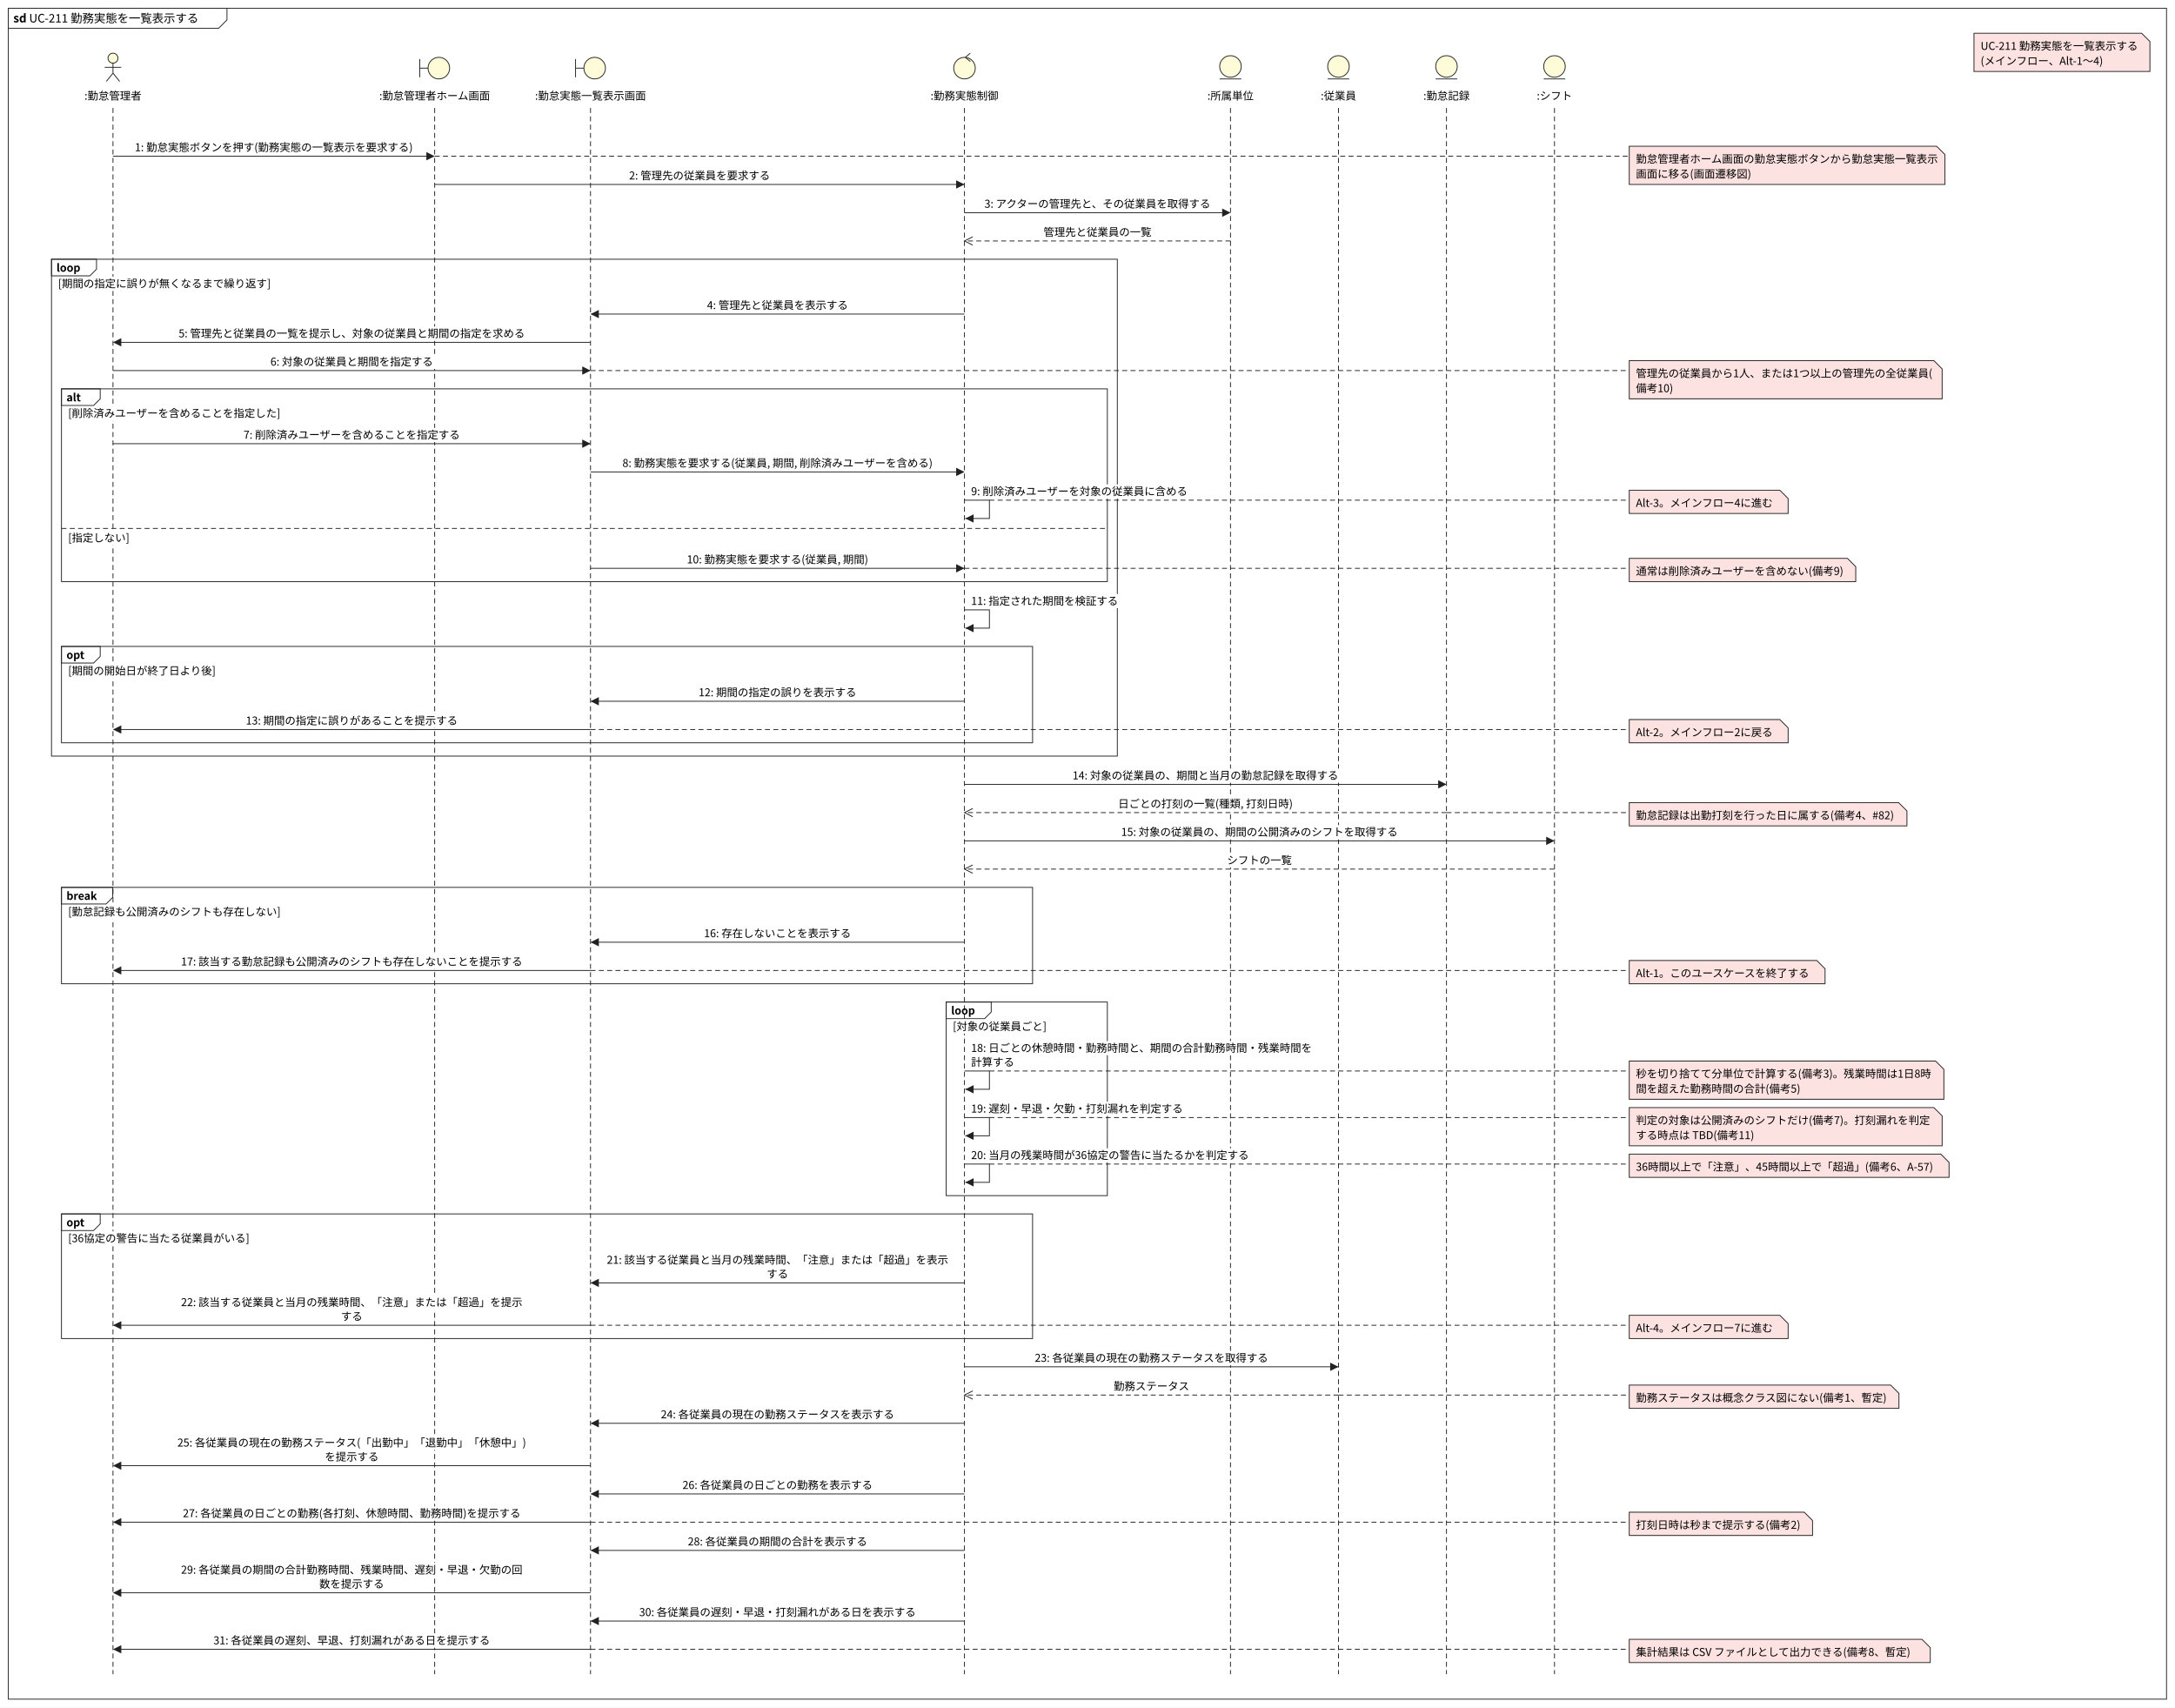
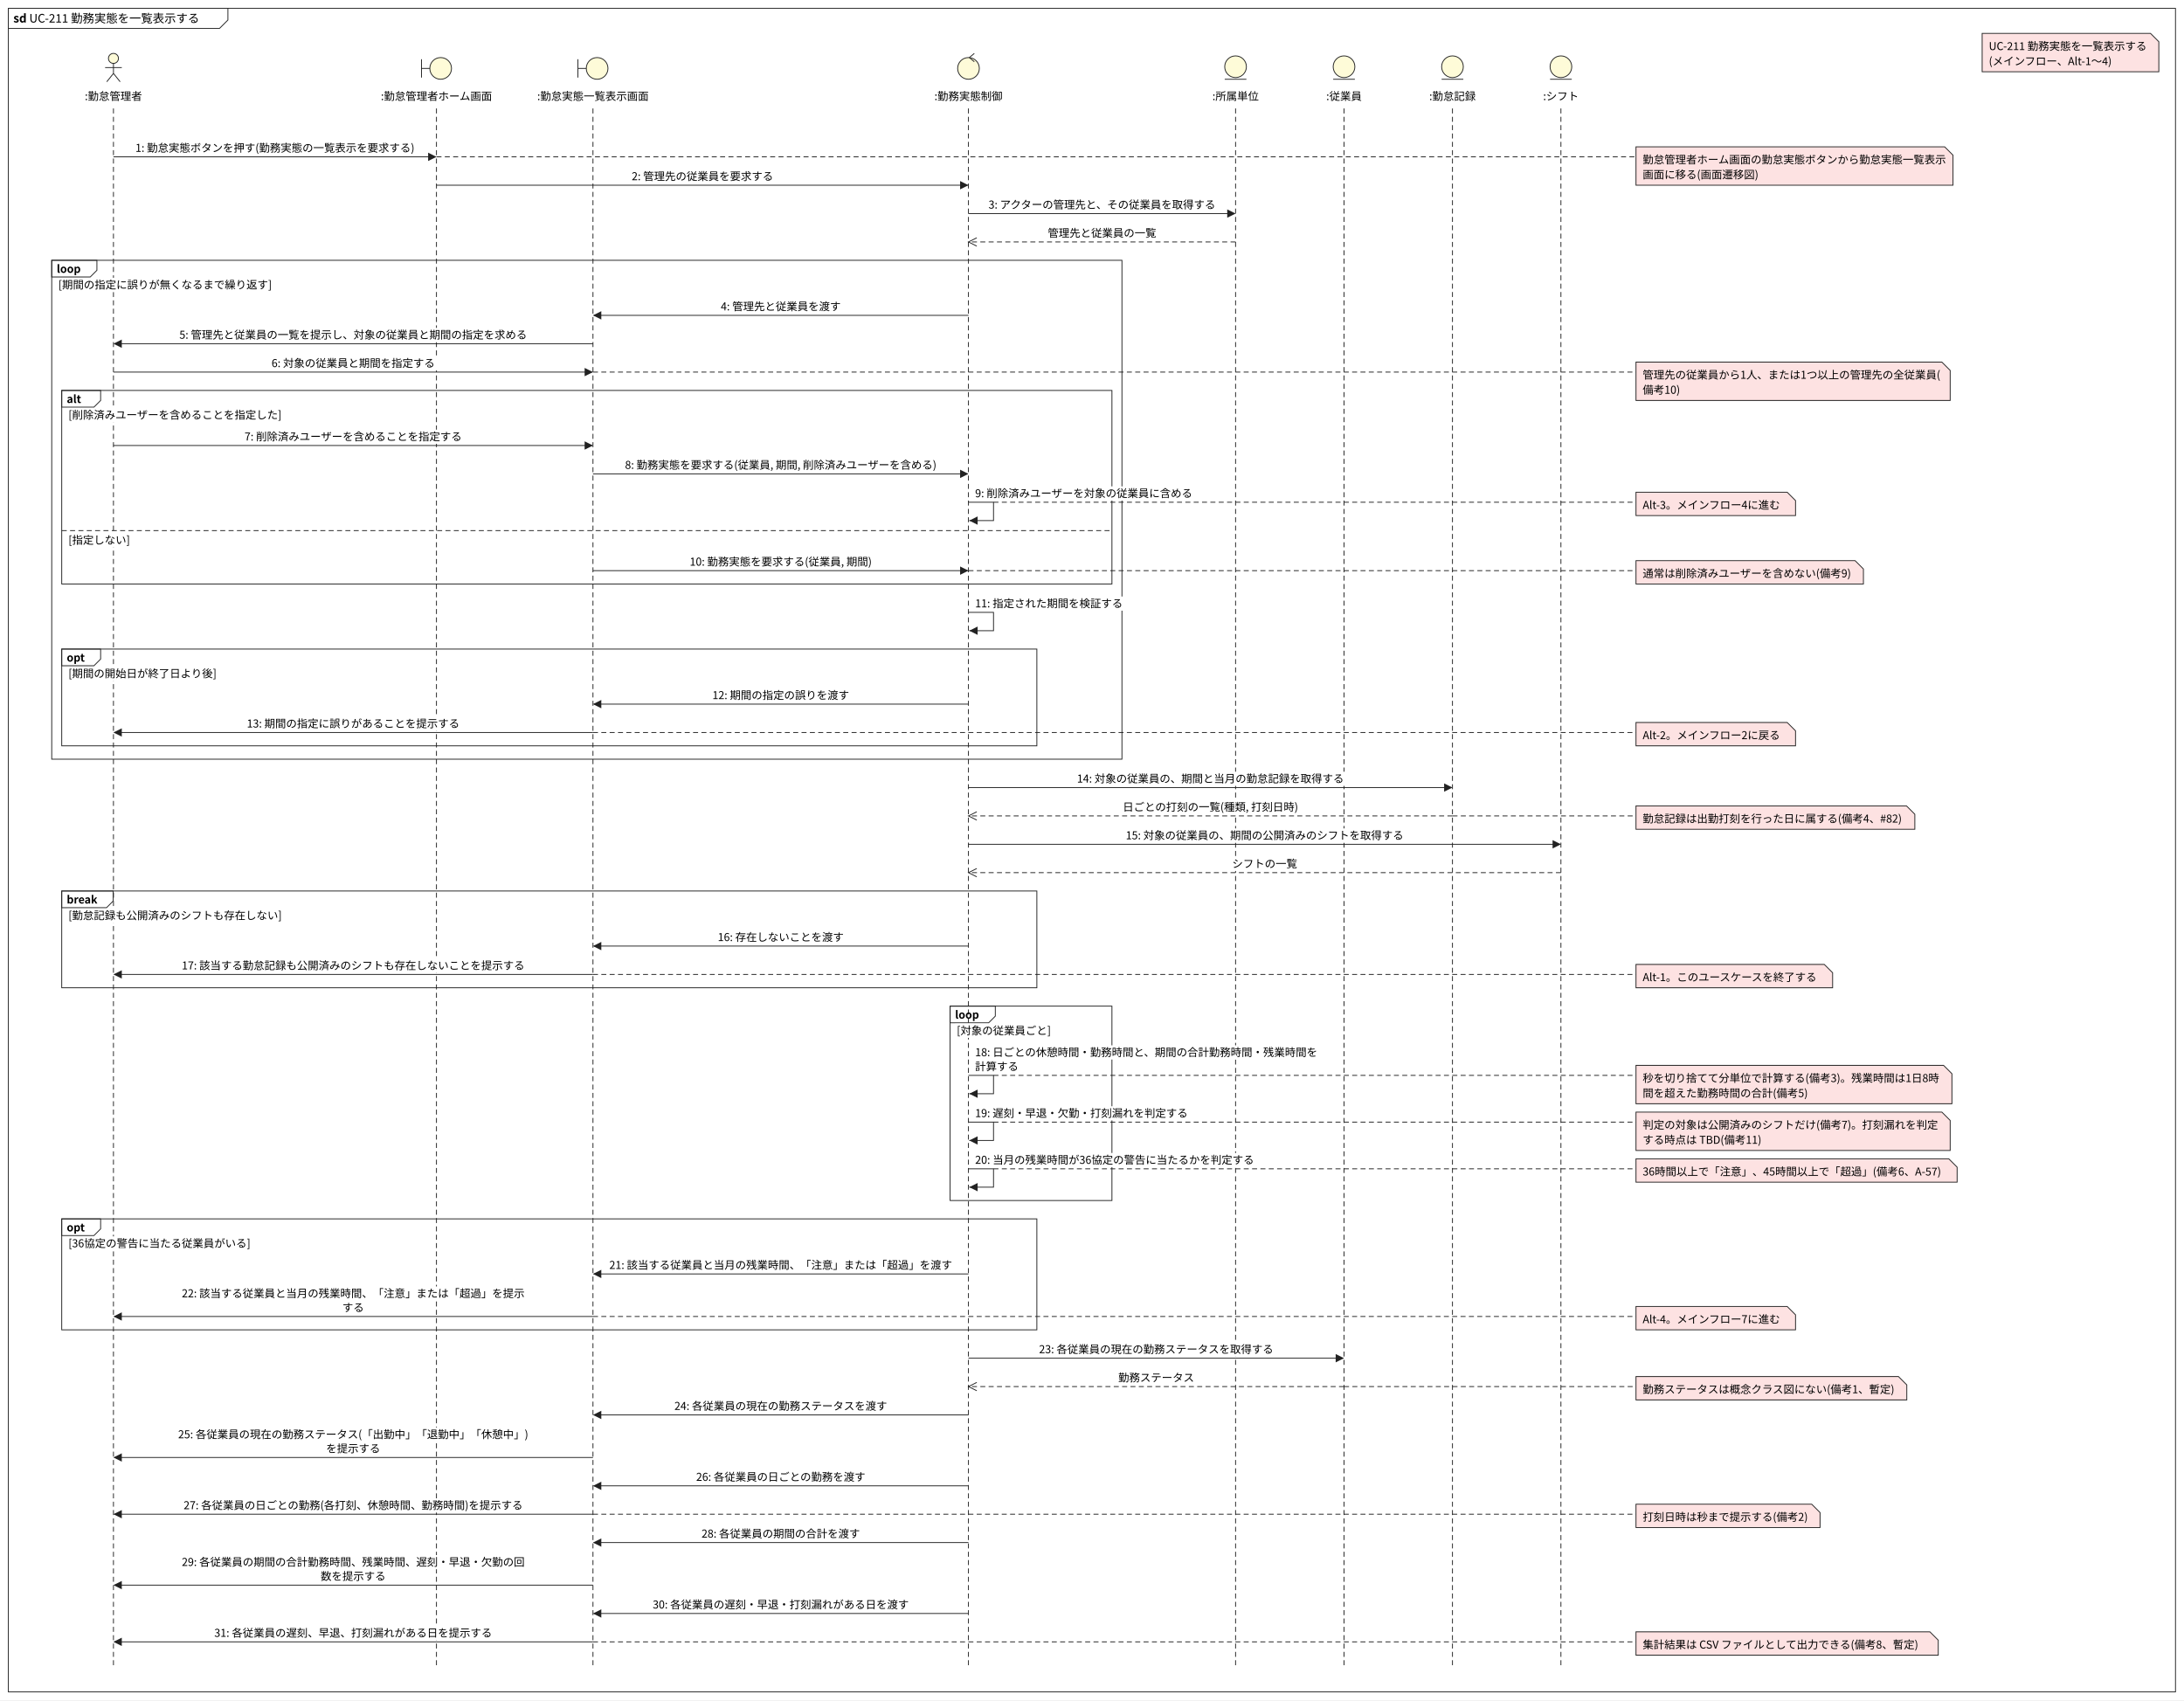
- <svg xmlns="http://www.w3.org/2000/svg" width="2618" height="2055" viewBox="0 0 2618 2055" font-family="'Noto Sans CJK JP','Noto Sans JP','Hiragino Sans','Yu Gothic','Meiryo','IPAGothic',sans-serif">
+ <svg xmlns="http://www.w3.org/2000/svg" width="2618" height="2038" viewBox="0 0 2618 2038" font-family="'Noto Sans CJK JP','Noto Sans JP','Hiragino Sans','Yu Gothic','Meiryo','IPAGothic',sans-serif">
  <rect width="100%" height="100%" fill="#fff" />
-   <rect x="10" y="10" width="2597.8" height="2035.0" fill="none" stroke="#222" />
+   <rect x="10" y="10" width="2597.8" height="2018.0" fill="none" stroke="#222" />
  <path d="M10 10 H273.2 V24 L263.2 34 H10 Z" fill="#fff" stroke="#222" />
  <line x1="136.0" y1="188.0" x2="522.2" y2="188.0" stroke="#222" stroke-width="1" />
  <polygon points="523.2,188.0 513.2,183.0 513.2,193.0" fill="#222" />
  <line x1="523.2" y1="188.0" x2="1961.1" y2="188.0" stroke="#222" stroke-width="1" stroke-dasharray="6 4" />
  <line x1="523.2" y1="222.0" x2="1159.9" y2="222.0" stroke="#222" stroke-width="1" />
  <polygon points="1160.9,222.0 1150.9,217.0 1150.9,227.0" fill="#222" />
  <line x1="1160.9" y1="256.0" x2="1480.1" y2="256.0" stroke="#222" stroke-width="1" />
  <polygon points="1481.1,256.0 1471.1,251.0 1471.1,261.0" fill="#222" />
  <line x1="1481.1" y1="290.0" x2="1161.9" y2="290.0" stroke="#222" stroke-width="1" stroke-dasharray="6 4" />
  <polyline points="1170.9,285.0 1160.9,290.0 1170.9,295.0" fill="none" stroke="#222" />
  <path d="M62 312 H116.16 V324 L108.16 332 H62 Z" fill="#fff" stroke="#222" />
  <line x1="1160.9" y1="378.0" x2="711.8" y2="378.0" stroke="#222" stroke-width="1" />
  <polygon points="710.8,378.0 720.8,373.0 720.8,383.0" fill="#222" />
  <line x1="710.8" y1="412.0" x2="137.0" y2="412.0" stroke="#222" stroke-width="1" />
  <polygon points="136.0,412.0 146.0,407.0 146.0,417.0" fill="#222" />
  <line x1="136.0" y1="446.0" x2="709.8" y2="446.0" stroke="#222" stroke-width="1" />
  <polygon points="710.8,446.0 700.8,441.0 700.8,451.0" fill="#222" />
  <line x1="710.8" y1="446.0" x2="1961.1" y2="446.0" stroke="#222" stroke-width="1" stroke-dasharray="6 4" />
  <path d="M74 468 H120.62 V480 L112.62 488 H74 Z" fill="#fff" stroke="#222" />
  <line x1="136.0" y1="534.0" x2="709.8" y2="534.0" stroke="#222" stroke-width="1" />
  <polygon points="710.8,534.0 700.8,529.0 700.8,539.0" fill="#222" />
  <line x1="710.8" y1="568.0" x2="1159.9" y2="568.0" stroke="#222" stroke-width="1" />
  <polygon points="1160.9,568.0 1150.9,563.0 1150.9,573.0" fill="#222" />
  <polyline points="1160.94,602 1190.94,602 1190.94,624 1161.94,624" fill="none" stroke="#222" />
  <polygon points="1161.9,624.0 1171.9,619.0 1171.9,629.0" fill="#222" />
  <line x1="1190.9" y1="602.0" x2="1961.1" y2="602.0" stroke="#222" stroke-width="1" stroke-dasharray="6 4" />
  <line x1="710.8" y1="684.0" x2="1159.9" y2="684.0" stroke="#222" stroke-width="1" />
  <polygon points="1160.9,684.0 1150.9,679.0 1150.9,689.0" fill="#222" />
  <line x1="1160.9" y1="684.0" x2="1961.1" y2="684.0" stroke="#222" stroke-width="1" stroke-dasharray="6 4" />
  <rect x="74.0" y="468.0" width="1258.9" height="232.0" rx="0" fill="none" stroke="#222" />
  <line x1="74.0" y1="636.0" x2="1332.9" y2="636.0" stroke="#222" stroke-width="1" stroke-dasharray="6 4" />
  <polyline points="1160.94,734 1190.94,734 1190.94,756 1161.94,756" fill="none" stroke="#222" />
  <polygon points="1161.9,756.0 1171.9,751.0 1171.9,761.0" fill="#222" />
  <path d="M74 778 H120.62 V790 L112.62 798 H74 Z" fill="#fff" stroke="#222" />
  <line x1="1160.9" y1="844.0" x2="711.8" y2="844.0" stroke="#222" stroke-width="1" />
  <polygon points="710.8,844.0 720.8,839.0 720.8,849.0" fill="#222" />
  <line x1="710.8" y1="878.0" x2="137.0" y2="878.0" stroke="#222" stroke-width="1" />
  <polygon points="136.0,878.0 146.0,873.0 146.0,883.0" fill="#222" />
  <line x1="710.8" y1="878.0" x2="1961.1" y2="878.0" stroke="#222" stroke-width="1" stroke-dasharray="6 4" />
  <rect x="74.0" y="778.0" width="1168.9" height="116.0" rx="0" fill="none" stroke="#222" />
  <rect x="62.0" y="312.0" width="1282.9" height="598.0" rx="0" fill="none" stroke="#222" />
  <line x1="1160.9" y1="944.0" x2="1740.1" y2="944.0" stroke="#222" stroke-width="1" />
  <polygon points="1741.1,944.0 1731.1,939.0 1731.1,949.0" fill="#222" />
  <line x1="1741.1" y1="978.0" x2="1161.9" y2="978.0" stroke="#222" stroke-width="1" stroke-dasharray="6 4" />
  <polyline points="1170.9,973.0 1160.9,978.0 1170.9,983.0" fill="none" stroke="#222" />
  <line x1="1741.1" y1="978.0" x2="1961.1" y2="978.0" stroke="#222" stroke-width="1" stroke-dasharray="6 4" />
  <line x1="1160.9" y1="1012.0" x2="1870.1" y2="1012.0" stroke="#222" stroke-width="1" />
  <polygon points="1871.1,1012.0 1861.1,1007.0 1861.1,1017.0" fill="#222" />
  <line x1="1871.1" y1="1046.0" x2="1161.9" y2="1046.0" stroke="#222" stroke-width="1" stroke-dasharray="6 4" />
  <polyline points="1170.9,1041.0 1160.9,1046.0 1170.9,1051.0" fill="none" stroke="#222" />
  <path d="M74 1068 H135.7 V1080 L127.7 1088 H74 Z" fill="#fff" stroke="#222" />
  <line x1="1160.9" y1="1134.0" x2="711.8" y2="1134.0" stroke="#222" stroke-width="1" />
  <polygon points="710.8,1134.0 720.8,1129.0 720.8,1139.0" fill="#222" />
  <line x1="710.8" y1="1168.0" x2="137.0" y2="1168.0" stroke="#222" stroke-width="1" />
  <polygon points="136.0,1168.0 146.0,1163.0 146.0,1173.0" fill="#222" />
  <line x1="710.8" y1="1168.0" x2="1961.1" y2="1168.0" stroke="#222" stroke-width="1" stroke-dasharray="6 4" />
  <rect x="74.0" y="1068.0" width="1168.9" height="116.0" rx="0" fill="none" stroke="#222" />
  <path d="M1138.94 1206 H1193.1 V1218 L1185.1 1226 H1138.94 Z" fill="#fff" stroke="#222" />
  <polyline points="1160.94,1289 1190.94,1289 1190.94,1311 1161.94,1311" fill="none" stroke="#222" />
  <polygon points="1161.9,1311.0 1171.9,1306.0 1171.9,1316.0" fill="#222" />
  <line x1="1190.9" y1="1289.0" x2="1961.1" y2="1289.0" stroke="#222" stroke-width="1" stroke-dasharray="6 4" />
  <polyline points="1160.94,1345 1190.94,1345 1190.94,1367 1161.94,1367" fill="none" stroke="#222" />
  <polygon points="1161.9,1367.0 1171.9,1362.0 1171.9,1372.0" fill="#222" />
  <line x1="1190.9" y1="1345.0" x2="1961.1" y2="1345.0" stroke="#222" stroke-width="1" stroke-dasharray="6 4" />
  <polyline points="1160.94,1401 1190.94,1401 1190.94,1423 1161.94,1423" fill="none" stroke="#222" />
  <polygon points="1161.9,1423.0 1171.9,1418.0 1171.9,1428.0" fill="#222" />
  <line x1="1190.9" y1="1401.0" x2="1961.1" y2="1401.0" stroke="#222" stroke-width="1" stroke-dasharray="6 4" />
  <rect x="1138.9" y="1206.0" width="194.0" height="233.0" rx="0" fill="none" stroke="#222" />
  <path d="M74 1461 H120.62 V1473 L112.62 1481 H74 Z" fill="#fff" stroke="#222" />
-   <line x1="1160.9" y1="1544.0" x2="711.8" y2="1544.0" stroke="#222" stroke-width="1" />
-   <polygon points="710.8,1544.0 720.8,1539.0 720.8,1549.0" fill="#222" />
-   <line x1="710.8" y1="1595.0" x2="137.0" y2="1595.0" stroke="#222" stroke-width="1" />
-   <polygon points="136.0,1595.0 146.0,1590.0 146.0,1600.0" fill="#222" />
-   <line x1="710.8" y1="1595.0" x2="1961.1" y2="1595.0" stroke="#222" stroke-width="1" stroke-dasharray="6 4" />
-   <rect x="74.0" y="1461.0" width="1168.9" height="150.0" rx="0" fill="none" stroke="#222" />
-   <line x1="1160.9" y1="1645.0" x2="1610.1" y2="1645.0" stroke="#222" stroke-width="1" />
-   <polygon points="1611.1,1645.0 1601.1,1640.0 1601.1,1650.0" fill="#222" />
-   <line x1="1611.1" y1="1679.0" x2="1161.9" y2="1679.0" stroke="#222" stroke-width="1" stroke-dasharray="6 4" />
-   <polyline points="1170.9,1674.0 1160.9,1679.0 1170.9,1684.0" fill="none" stroke="#222" />
-   <line x1="1611.1" y1="1679.0" x2="1961.1" y2="1679.0" stroke="#222" stroke-width="1" stroke-dasharray="6 4" />
-   <line x1="1160.9" y1="1713.0" x2="711.8" y2="1713.0" stroke="#222" stroke-width="1" />
-   <polygon points="710.8,1713.0 720.8,1708.0 720.8,1718.0" fill="#222" />
-   <line x1="710.8" y1="1764.0" x2="137.0" y2="1764.0" stroke="#222" stroke-width="1" />
-   <polygon points="136.0,1764.0 146.0,1759.0 146.0,1769.0" fill="#222" />
-   <line x1="1160.9" y1="1798.0" x2="711.8" y2="1798.0" stroke="#222" stroke-width="1" />
-   <polygon points="710.8,1798.0 720.8,1793.0 720.8,1803.0" fill="#222" />
-   <line x1="710.8" y1="1832.0" x2="137.0" y2="1832.0" stroke="#222" stroke-width="1" />
-   <polygon points="136.0,1832.0 146.0,1827.0 146.0,1837.0" fill="#222" />
-   <line x1="710.8" y1="1832.0" x2="1961.1" y2="1832.0" stroke="#222" stroke-width="1" stroke-dasharray="6 4" />
-   <line x1="1160.9" y1="1866.0" x2="711.8" y2="1866.0" stroke="#222" stroke-width="1" />
-   <polygon points="710.8,1866.0 720.8,1861.0 720.8,1871.0" fill="#222" />
-   <line x1="710.8" y1="1917.0" x2="137.0" y2="1917.0" stroke="#222" stroke-width="1" />
-   <polygon points="136.0,1917.0 146.0,1912.0 146.0,1922.0" fill="#222" />
-   <line x1="1160.9" y1="1951.0" x2="711.8" y2="1951.0" stroke="#222" stroke-width="1" />
-   <polygon points="710.8,1951.0 720.8,1946.0 720.8,1956.0" fill="#222" />
-   <line x1="710.8" y1="1985.0" x2="137.0" y2="1985.0" stroke="#222" stroke-width="1" />
-   <polygon points="136.0,1985.0 146.0,1980.0 146.0,1990.0" fill="#222" />
-   <line x1="710.8" y1="1985.0" x2="1961.1" y2="1985.0" stroke="#222" stroke-width="1" stroke-dasharray="6 4" />
+   <line x1="1160.9" y1="1527.0" x2="711.8" y2="1527.0" stroke="#222" stroke-width="1" />
+   <polygon points="710.8,1527.0 720.8,1522.0 720.8,1532.0" fill="#222" />
+   <line x1="710.8" y1="1578.0" x2="137.0" y2="1578.0" stroke="#222" stroke-width="1" />
+   <polygon points="136.0,1578.0 146.0,1573.0 146.0,1583.0" fill="#222" />
+   <line x1="710.8" y1="1578.0" x2="1961.1" y2="1578.0" stroke="#222" stroke-width="1" stroke-dasharray="6 4" />
+   <rect x="74.0" y="1461.0" width="1168.9" height="133.0" rx="0" fill="none" stroke="#222" />
+   <line x1="1160.9" y1="1628.0" x2="1610.1" y2="1628.0" stroke="#222" stroke-width="1" />
+   <polygon points="1611.1,1628.0 1601.1,1623.0 1601.1,1633.0" fill="#222" />
+   <line x1="1611.1" y1="1662.0" x2="1161.9" y2="1662.0" stroke="#222" stroke-width="1" stroke-dasharray="6 4" />
+   <polyline points="1170.9,1657.0 1160.9,1662.0 1170.9,1667.0" fill="none" stroke="#222" />
+   <line x1="1611.1" y1="1662.0" x2="1961.1" y2="1662.0" stroke="#222" stroke-width="1" stroke-dasharray="6 4" />
+   <line x1="1160.9" y1="1696.0" x2="711.8" y2="1696.0" stroke="#222" stroke-width="1" />
+   <polygon points="710.8,1696.0 720.8,1691.0 720.8,1701.0" fill="#222" />
+   <line x1="710.8" y1="1747.0" x2="137.0" y2="1747.0" stroke="#222" stroke-width="1" />
+   <polygon points="136.0,1747.0 146.0,1742.0 146.0,1752.0" fill="#222" />
+   <line x1="1160.9" y1="1781.0" x2="711.8" y2="1781.0" stroke="#222" stroke-width="1" />
+   <polygon points="710.8,1781.0 720.8,1776.0 720.8,1786.0" fill="#222" />
+   <line x1="710.8" y1="1815.0" x2="137.0" y2="1815.0" stroke="#222" stroke-width="1" />
+   <polygon points="136.0,1815.0 146.0,1810.0 146.0,1820.0" fill="#222" />
+   <line x1="710.8" y1="1815.0" x2="1961.1" y2="1815.0" stroke="#222" stroke-width="1" stroke-dasharray="6 4" />
+   <line x1="1160.9" y1="1849.0" x2="711.8" y2="1849.0" stroke="#222" stroke-width="1" />
+   <polygon points="710.8,1849.0 720.8,1844.0 720.8,1854.0" fill="#222" />
+   <line x1="710.8" y1="1900.0" x2="137.0" y2="1900.0" stroke="#222" stroke-width="1" />
+   <polygon points="136.0,1900.0 146.0,1895.0 146.0,1905.0" fill="#222" />
+   <line x1="1160.9" y1="1934.0" x2="711.8" y2="1934.0" stroke="#222" stroke-width="1" />
+   <polygon points="710.8,1934.0 720.8,1929.0 720.8,1939.0" fill="#222" />
+   <line x1="710.8" y1="1968.0" x2="137.0" y2="1968.0" stroke="#222" stroke-width="1" />
+   <polygon points="136.0,1968.0 146.0,1963.0 146.0,1973.0" fill="#222" />
+   <line x1="710.8" y1="1968.0" x2="1961.1" y2="1968.0" stroke="#222" stroke-width="1" stroke-dasharray="6 4" />
  <circle cx="136" cy="70" r="6" fill="#fefbd8" stroke="#222" />
  <path d="M136 76 V88 M126 81 H146 M136 88 L128 98 M136 88 L144 98" fill="none" stroke="#222" />
-   <line x1="136.0" y1="130.0" x2="136.0" y2="2015.0" stroke="#222" stroke-width="1" stroke-dasharray="6 4" />
+   <line x1="136.0" y1="130.0" x2="136.0" y2="1998.0" stroke="#222" stroke-width="1" stroke-dasharray="6 4" />
  <circle cx="528.24" cy="82" r="13" fill="#fefbd8" stroke="#222" />
  <path d="M515.24 82 H505.24 M505.24 71 V93" fill="none" stroke="#222" />
-   <line x1="523.2" y1="130.0" x2="523.2" y2="2015.0" stroke="#222" stroke-width="1" stroke-dasharray="6 4" />
+   <line x1="523.2" y1="130.0" x2="523.2" y2="1998.0" stroke="#222" stroke-width="1" stroke-dasharray="6 4" />
  <circle cx="715.78" cy="82" r="13" fill="#fefbd8" stroke="#222" />
  <path d="M702.78 82 H692.78 M692.78 71 V93" fill="none" stroke="#222" />
-   <line x1="710.8" y1="130.0" x2="710.8" y2="2015.0" stroke="#222" stroke-width="1" stroke-dasharray="6 4" />
+   <line x1="710.8" y1="130.0" x2="710.8" y2="1998.0" stroke="#222" stroke-width="1" stroke-dasharray="6 4" />
  <circle cx="1160.94" cy="82" r="13" fill="#fefbd8" stroke="#222" />
  <path d="M1161.94 69 l6 -5 M1161.94 69 l6 5" fill="none" stroke="#222" />
-   <line x1="1160.9" y1="130.0" x2="1160.9" y2="2015.0" stroke="#222" stroke-width="1" stroke-dasharray="6 4" />
+   <line x1="1160.9" y1="130.0" x2="1160.9" y2="1998.0" stroke="#222" stroke-width="1" stroke-dasharray="6 4" />
  <circle cx="1481.1" cy="80" r="13" fill="#fefbd8" stroke="#222" />
  <path d="M1468.1 95 H1494.1" fill="none" stroke="#222" />
-   <line x1="1481.1" y1="130.0" x2="1481.1" y2="2015.0" stroke="#222" stroke-width="1" stroke-dasharray="6 4" />
+   <line x1="1481.1" y1="130.0" x2="1481.1" y2="1998.0" stroke="#222" stroke-width="1" stroke-dasharray="6 4" />
  <circle cx="1611.1" cy="80" r="13" fill="#fefbd8" stroke="#222" />
  <path d="M1598.1 95 H1624.1" fill="none" stroke="#222" />
-   <line x1="1611.1" y1="130.0" x2="1611.1" y2="2015.0" stroke="#222" stroke-width="1" stroke-dasharray="6 4" />
+   <line x1="1611.1" y1="130.0" x2="1611.1" y2="1998.0" stroke="#222" stroke-width="1" stroke-dasharray="6 4" />
  <circle cx="1741.1" cy="80" r="13" fill="#fefbd8" stroke="#222" />
  <path d="M1728.1 95 H1754.1" fill="none" stroke="#222" />
-   <line x1="1741.1" y1="130.0" x2="1741.1" y2="2015.0" stroke="#222" stroke-width="1" stroke-dasharray="6 4" />
+   <line x1="1741.1" y1="130.0" x2="1741.1" y2="1998.0" stroke="#222" stroke-width="1" stroke-dasharray="6 4" />
  <circle cx="1871.1" cy="80" r="13" fill="#fefbd8" stroke="#222" />
  <path d="M1858.1 95 H1884.1" fill="none" stroke="#222" />
-   <line x1="1871.1" y1="130.0" x2="1871.1" y2="2015.0" stroke="#222" stroke-width="1" stroke-dasharray="6 4" />
+   <line x1="1871.1" y1="130.0" x2="1871.1" y2="1998.0" stroke="#222" stroke-width="1" stroke-dasharray="6 4" />
  <rect x="152.8" y="169.0" width="353.7" height="17.0" fill="#fff" />
  <text x="329.6" y="182.0" font-size="13" text-anchor="middle">1: 勤怠実態ボタンを押す(勤務実態の一覧表示を要求する)</text>
  <rect x="750.8" y="203.0" width="182.6" height="17.0" fill="#fff" />
  <text x="842.1" y="216.0" font-size="13" text-anchor="middle">2: 管理先の従業員を要求する</text>
  <rect x="1177.7" y="237.0" width="286.6" height="17.0" fill="#fff" />
  <text x="1321.0" y="250.0" font-size="13" text-anchor="middle">3: アクターの管理先と、その従業員を取得する</text>
  <rect x="1254.0" y="271.0" width="134.0" height="17.0" fill="#fff" />
  <text x="1321.0" y="284.0" font-size="13" text-anchor="middle">管理先と従業員の一覧</text>
  <text x="68.0" y="327.0" font-size="13" text-anchor="start" font-weight="bold">loop</text>
  <rect x="68.0" y="333.0" width="266.1" height="17.0" fill="#fff" />
  <text x="70.0" y="346.0" font-size="13" text-anchor="start">[期間の指定に誤りが無くなるまで繰り返す]</text>
-   <rect x="844.5" y="359.0" width="182.6" height="17.0" fill="#fff" />
-   <text x="935.9" y="372.0" font-size="13" text-anchor="middle">4: 管理先と従業員を表示する</text>
+   <rect x="857.5" y="359.0" width="156.6" height="17.0" fill="#fff" />
+   <text x="935.9" y="372.0" font-size="13" text-anchor="middle">4: 管理先と従業員を渡す</text>
  <rect x="208.6" y="393.0" width="429.6" height="17.0" fill="#fff" />
  <text x="423.4" y="406.0" font-size="13" text-anchor="middle">5: 管理先と従業員の一覧を提示し、対象の従業員と期間の指定を求める</text>
  <rect x="319.1" y="427.0" width="208.6" height="17.0" fill="#fff" />
  <text x="423.4" y="440.0" font-size="13" text-anchor="middle">6: 対象の従業員と期間を指定する</text>
  <text x="80.0" y="483.0" font-size="13" text-anchor="start" font-weight="bold">alt</text>
  <rect x="80.0" y="489.0" width="266.1" height="17.0" fill="#fff" />
  <text x="82.0" y="502.0" font-size="13" text-anchor="start">[削除済みユーザーを含めることを指定した]</text>
  <rect x="286.6" y="515.0" width="273.6" height="17.0" fill="#fff" />
  <text x="423.4" y="528.0" font-size="13" text-anchor="middle">7: 削除済みユーザーを含めることを指定する</text>
  <rect x="730.9" y="549.0" width="409.9" height="17.0" fill="#fff" />
  <text x="935.9" y="562.0" font-size="13" text-anchor="middle">8: 勤務実態を要求する(従業員, 期間, 削除済みユーザーを含める)</text>
  <rect x="1166.9" y="583.0" width="273.6" height="17.0" fill="#fff" />
  <text x="1168.9" y="596.0" font-size="13" text-anchor="start">9: 削除済みユーザーを対象の従業員に含める</text>
  <rect x="80.0" y="639.0" width="84.1" height="17.0" fill="#fff" />
  <text x="82.0" y="652.0" font-size="13" text-anchor="start">[指定しない]</text>
  <rect x="812.7" y="665.0" width="246.3" height="17.0" fill="#fff" />
  <text x="935.9" y="678.0" font-size="13" text-anchor="middle">10: 勤務実態を要求する(従業員, 期間)</text>
  <rect x="1166.9" y="715.0" width="190.2" height="17.0" fill="#fff" />
  <text x="1168.9" y="728.0" font-size="13" text-anchor="start">11: 指定された期間を検証する</text>
  <text x="80.0" y="793.0" font-size="13" text-anchor="start" font-weight="bold">opt</text>
  <rect x="80.0" y="799.0" width="188.1" height="17.0" fill="#fff" />
  <text x="82.0" y="812.0" font-size="13" text-anchor="start">[期間の開始日が終了日より後]</text>
-   <rect x="834.3" y="825.0" width="203.2" height="17.0" fill="#fff" />
-   <text x="935.9" y="838.0" font-size="13" text-anchor="middle">12: 期間の指定の誤りを表示する</text>
+   <rect x="847.3" y="825.0" width="177.2" height="17.0" fill="#fff" />
+   <text x="935.9" y="838.0" font-size="13" text-anchor="middle">12: 期間の指定の誤りを渡す</text>
  <rect x="289.3" y="859.0" width="268.2" height="17.0" fill="#fff" />
  <text x="423.4" y="872.0" font-size="13" text-anchor="middle">13: 期間の指定に誤りがあることを提示する</text>
  <rect x="1284.4" y="925.0" width="333.2" height="17.0" fill="#fff" />
  <text x="1451.0" y="938.0" font-size="13" text-anchor="middle">14: 対象の従業員の、期間と当月の勤怠記録を取得する</text>
  <rect x="1336.4" y="959.0" width="229.2" height="17.0" fill="#fff" />
  <text x="1451.0" y="972.0" font-size="13" text-anchor="middle">日ごとの打刻の一覧(種類, 打刻日時)</text>
  <rect x="1342.9" y="993.0" width="346.2" height="17.0" fill="#fff" />
  <text x="1516.0" y="1006.0" font-size="13" text-anchor="middle">15: 対象の従業員の、期間の公開済みのシフトを取得する</text>
  <rect x="1475.0" y="1027.0" width="82.0" height="17.0" fill="#fff" />
  <text x="1516.0" y="1040.0" font-size="13" text-anchor="middle">シフトの一覧</text>
  <text x="80.0" y="1083.0" font-size="13" text-anchor="start" font-weight="bold">break</text>
  <rect x="80.0" y="1089.0" width="266.1" height="17.0" fill="#fff" />
  <text x="82.0" y="1102.0" font-size="13" text-anchor="start">[勤怠記録も公開済みのシフトも存在しない]</text>
-   <rect x="840.8" y="1115.0" width="190.2" height="17.0" fill="#fff" />
-   <text x="935.9" y="1128.0" font-size="13" text-anchor="middle">16: 存在しないことを表示する</text>
+   <rect x="853.8" y="1115.0" width="164.2" height="17.0" fill="#fff" />
+   <text x="935.9" y="1128.0" font-size="13" text-anchor="middle">16: 存在しないことを渡す</text>
  <rect x="211.3" y="1149.0" width="424.2" height="17.0" fill="#fff" />
  <text x="423.4" y="1162.0" font-size="13" text-anchor="middle">17: 該当する勤怠記録も公開済みのシフトも存在しないことを提示する</text>
  <text x="1144.9" y="1221.0" font-size="13" text-anchor="start" font-weight="bold">loop</text>
  <rect x="1144.9" y="1227.0" width="123.1" height="17.0" fill="#fff" />
  <text x="1146.9" y="1240.0" font-size="13" text-anchor="start">[対象の従業員ごと]</text>
  <rect x="1166.9" y="1253.0" width="424.2" height="17.0" fill="#fff" />
  <text x="1168.9" y="1266.0" font-size="13" text-anchor="start">18: 日ごとの休憩時間・勤務時間と、期間の合計勤務時間・残業時間を</text>
  <rect x="1166.9" y="1270.0" width="56.0" height="17.0" fill="#fff" />
  <text x="1168.9" y="1283.0" font-size="13" text-anchor="start">計算する</text>
  <rect x="1166.9" y="1326.0" width="268.2" height="17.0" fill="#fff" />
  <text x="1168.9" y="1339.0" font-size="13" text-anchor="start">19: 遅刻・早退・欠勤・打刻漏れを判定する</text>
  <rect x="1166.9" y="1382.0" width="348.2" height="17.0" fill="#fff" />
  <text x="1168.9" y="1395.0" font-size="13" text-anchor="start">20: 当月の残業時間が36協定の警告に当たるかを判定する</text>
  <text x="80.0" y="1476.0" font-size="13" text-anchor="start" font-weight="bold">opt</text>
  <rect x="80.0" y="1482.0" width="229.2" height="17.0" fill="#fff" />
  <text x="82.0" y="1495.0" font-size="13" text-anchor="start">[36協定の警告に当たる従業員がいる]</text>
  <rect x="723.8" y="1508.0" width="424.2" height="17.0" fill="#fff" />
-   <text x="935.9" y="1521.0" font-size="13" text-anchor="middle">21: 該当する従業員と当月の残業時間、「注意」または「超過」を表示</text>
-   <rect x="920.9" y="1525.0" width="30.0" height="17.0" fill="#fff" />
-   <text x="935.9" y="1538.0" font-size="13" text-anchor="middle">する</text>
-   <rect x="211.3" y="1559.0" width="424.2" height="17.0" fill="#fff" />
-   <text x="423.4" y="1572.0" font-size="13" text-anchor="middle">22: 該当する従業員と当月の残業時間、「注意」または「超過」を提示</text>
-   <rect x="408.4" y="1576.0" width="30.0" height="17.0" fill="#fff" />
-   <text x="423.4" y="1589.0" font-size="13" text-anchor="middle">する</text>
-   <rect x="1238.9" y="1626.0" width="294.2" height="17.0" fill="#fff" />
-   <text x="1386.0" y="1639.0" font-size="13" text-anchor="middle">23: 各従業員の現在の勤務ステータスを取得する</text>
-   <rect x="1338.5" y="1660.0" width="95.0" height="17.0" fill="#fff" />
-   <text x="1386.0" y="1673.0" font-size="13" text-anchor="middle">勤務ステータス</text>
-   <rect x="788.8" y="1694.0" width="294.2" height="17.0" fill="#fff" />
-   <text x="935.9" y="1707.0" font-size="13" text-anchor="middle">24: 各従業員の現在の勤務ステータスを表示する</text>
-   <rect x="203.8" y="1728.0" width="439.2" height="17.0" fill="#fff" />
-   <text x="423.4" y="1741.0" font-size="13" text-anchor="middle">25: 各従業員の現在の勤務ステータス(「出勤中」「退勤中」「休憩中」)</text>
-   <rect x="388.9" y="1745.0" width="69.0" height="17.0" fill="#fff" />
-   <text x="423.4" y="1758.0" font-size="13" text-anchor="middle">を提示する</text>
-   <rect x="814.8" y="1779.0" width="242.2" height="17.0" fill="#fff" />
-   <text x="935.9" y="1792.0" font-size="13" text-anchor="middle">26: 各従業員の日ごとの勤務を表示する</text>
-   <rect x="210.3" y="1813.0" width="426.2" height="17.0" fill="#fff" />
-   <text x="423.4" y="1826.0" font-size="13" text-anchor="middle">27: 各従業員の日ごとの勤務(各打刻、休憩時間、勤務時間)を提示する</text>
-   <rect x="821.3" y="1847.0" width="229.2" height="17.0" fill="#fff" />
-   <text x="935.9" y="1860.0" font-size="13" text-anchor="middle">28: 各従業員の期間の合計を表示する</text>
-   <rect x="211.3" y="1881.0" width="424.2" height="17.0" fill="#fff" />
-   <text x="423.4" y="1894.0" font-size="13" text-anchor="middle">29: 各従業員の期間の合計勤務時間、残業時間、遅刻・早退・欠勤の回</text>
-   <rect x="382.4" y="1898.0" width="82.0" height="17.0" fill="#fff" />
-   <text x="423.4" y="1911.0" font-size="13" text-anchor="middle">数を提示する</text>
-   <rect x="762.8" y="1932.0" width="346.2" height="17.0" fill="#fff" />
-   <text x="935.9" y="1945.0" font-size="13" text-anchor="middle">30: 各従業員の遅刻・早退・打刻漏れがある日を表示する</text>
-   <rect x="250.3" y="1966.0" width="346.2" height="17.0" fill="#fff" />
-   <text x="423.4" y="1979.0" font-size="13" text-anchor="middle">31: 各従業員の遅刻、早退、打刻漏れがある日を提示する</text>
+   <text x="935.9" y="1521.0" font-size="13" text-anchor="middle">21: 該当する従業員と当月の残業時間、「注意」または「超過」を渡す</text>
+   <rect x="211.3" y="1542.0" width="424.2" height="17.0" fill="#fff" />
+   <text x="423.4" y="1555.0" font-size="13" text-anchor="middle">22: 該当する従業員と当月の残業時間、「注意」または「超過」を提示</text>
+   <rect x="408.4" y="1559.0" width="30.0" height="17.0" fill="#fff" />
+   <text x="423.4" y="1572.0" font-size="13" text-anchor="middle">する</text>
+   <rect x="1238.9" y="1609.0" width="294.2" height="17.0" fill="#fff" />
+   <text x="1386.0" y="1622.0" font-size="13" text-anchor="middle">23: 各従業員の現在の勤務ステータスを取得する</text>
+   <rect x="1338.5" y="1643.0" width="95.0" height="17.0" fill="#fff" />
+   <text x="1386.0" y="1656.0" font-size="13" text-anchor="middle">勤務ステータス</text>
+   <rect x="801.8" y="1677.0" width="268.2" height="17.0" fill="#fff" />
+   <text x="935.9" y="1690.0" font-size="13" text-anchor="middle">24: 各従業員の現在の勤務ステータスを渡す</text>
+   <rect x="203.8" y="1711.0" width="439.2" height="17.0" fill="#fff" />
+   <text x="423.4" y="1724.0" font-size="13" text-anchor="middle">25: 各従業員の現在の勤務ステータス(「出勤中」「退勤中」「休憩中」)</text>
+   <rect x="388.9" y="1728.0" width="69.0" height="17.0" fill="#fff" />
+   <text x="423.4" y="1741.0" font-size="13" text-anchor="middle">を提示する</text>
+   <rect x="827.8" y="1762.0" width="216.2" height="17.0" fill="#fff" />
+   <text x="935.9" y="1775.0" font-size="13" text-anchor="middle">26: 各従業員の日ごとの勤務を渡す</text>
+   <rect x="210.3" y="1796.0" width="426.2" height="17.0" fill="#fff" />
+   <text x="423.4" y="1809.0" font-size="13" text-anchor="middle">27: 各従業員の日ごとの勤務(各打刻、休憩時間、勤務時間)を提示する</text>
+   <rect x="834.3" y="1830.0" width="203.2" height="17.0" fill="#fff" />
+   <text x="935.9" y="1843.0" font-size="13" text-anchor="middle">28: 各従業員の期間の合計を渡す</text>
+   <rect x="211.3" y="1864.0" width="424.2" height="17.0" fill="#fff" />
+   <text x="423.4" y="1877.0" font-size="13" text-anchor="middle">29: 各従業員の期間の合計勤務時間、残業時間、遅刻・早退・欠勤の回</text>
+   <rect x="382.4" y="1881.0" width="82.0" height="17.0" fill="#fff" />
+   <text x="423.4" y="1894.0" font-size="13" text-anchor="middle">数を提示する</text>
+   <rect x="775.8" y="1915.0" width="320.2" height="17.0" fill="#fff" />
+   <text x="935.9" y="1928.0" font-size="13" text-anchor="middle">30: 各従業員の遅刻・早退・打刻漏れがある日を渡す</text>
+   <rect x="250.3" y="1949.0" width="346.2" height="17.0" fill="#fff" />
+   <text x="423.4" y="1962.0" font-size="13" text-anchor="middle">31: 各従業員の遅刻、早退、打刻漏れがある日を提示する</text>
  <text x="136.0" y="120.0" font-size="13" text-anchor="middle">:勤怠管理者</text>
  <text x="523.2" y="120.0" font-size="13" text-anchor="middle">:勤怠管理者ホーム画面</text>
  <text x="710.8" y="120.0" font-size="13" text-anchor="middle">:勤怠実態一覧表示画面</text>
  <text x="1160.9" y="120.0" font-size="13" text-anchor="middle">:勤務実態制御</text>
  <text x="1481.1" y="120.0" font-size="13" text-anchor="middle">:所属単位</text>
  <text x="1611.1" y="120.0" font-size="13" text-anchor="middle">:従業員</text>
  <text x="1741.1" y="120.0" font-size="13" text-anchor="middle">:勤怠記録</text>
  <text x="1871.1" y="120.0" font-size="13" text-anchor="middle">:シフト</text>
  <path d="M1961.1 176 H2331.1 L2341.1 186 V222 H1961.1 Z" fill="#fde2e2" stroke="#222" />
  <text x="1969.1" y="196.0" font-size="13" text-anchor="start">勤怠管理者ホーム画面の勤怠実態ボタンから勤怠実態一覧表示</text>
  <text x="1969.1" y="214.0" font-size="13" text-anchor="start">画面に移る(画面遷移図)</text>
  <path d="M1961.1 434 H2327.72 L2337.72 444 V480 H1961.1 Z" fill="#fde2e2" stroke="#222" />
  <text x="1969.1" y="454.0" font-size="13" text-anchor="start">管理先の従業員から1人、または1つ以上の管理先の全従業員(</text>
  <text x="1969.1" y="472.0" font-size="13" text-anchor="start">備考10)</text>
  <path d="M1961.1 590 H2142.34 L2152.34 600 V618 H1961.1 Z" fill="#fde2e2" stroke="#222" />
  <text x="1969.1" y="610.0" font-size="13" text-anchor="start">Alt-3。メインフロー4に進む</text>
  <path d="M1961.1 672 H2223.72 L2233.72 682 V700 H1961.1 Z" fill="#fde2e2" stroke="#222" />
  <text x="1969.1" y="692.0" font-size="13" text-anchor="start">通常は削除済みユーザーを含めない(備考9)</text>
  <path d="M1961.1 866 H2142.34 L2152.34 876 V894 H1961.1 Z" fill="#fde2e2" stroke="#222" />
  <text x="1969.1" y="886.0" font-size="13" text-anchor="start">Alt-2。メインフロー2に戻る</text>
  <path d="M1961.1 966 H2285.34 L2295.34 976 V994 H1961.1 Z" fill="#fde2e2" stroke="#222" />
  <text x="1969.1" y="986.0" font-size="13" text-anchor="start">勤怠記録は出勤打刻を行った日に属する(備考4、#82)</text>
  <path d="M1961.1 1156 H2186.8 L2196.8 1166 V1184 H1961.1 Z" fill="#fde2e2" stroke="#222" />
  <text x="1969.1" y="1176.0" font-size="13" text-anchor="start">Alt-1。このユースケースを終了する</text>
  <path d="M1961.1 1277 H2329.8 L2339.8 1287 V1323 H1961.1 Z" fill="#fde2e2" stroke="#222" />
  <text x="1969.1" y="1297.0" font-size="13" text-anchor="start">秒を切り捨てて分単位で計算する(備考3)。残業時間は1日8時</text>
  <text x="1969.1" y="1315.0" font-size="13" text-anchor="start">間を超えた勤務時間の合計(備考5)</text>
  <path d="M1961.1 1333 H2327.72 L2337.72 1343 V1379 H1961.1 Z" fill="#fde2e2" stroke="#222" />
  <text x="1969.1" y="1353.0" font-size="13" text-anchor="start">判定の対象は公開済みのシフトだけ(備考7)。打刻漏れを判定</text>
  <text x="1969.1" y="1371.0" font-size="13" text-anchor="start">する時点は TBD(備考11)</text>
  <path d="M1961.1 1389 H2336.04 L2346.04 1399 V1417 H1961.1 Z" fill="#fde2e2" stroke="#222" />
  <text x="1969.1" y="1409.0" font-size="13" text-anchor="start">36時間以上で「注意」、45時間以上で「超過」(備考6、A-57)</text>
-   <path d="M1961.1 1583 H2142.34 L2152.34 1593 V1611 H1961.1 Z" fill="#fde2e2" stroke="#222" />
-   <text x="1969.1" y="1603.0" font-size="13" text-anchor="start">Alt-4。メインフロー7に進む</text>
-   <path d="M1961.1 1667 H2275.72 L2285.72 1677 V1695 H1961.1 Z" fill="#fde2e2" stroke="#222" />
-   <text x="1969.1" y="1687.0" font-size="13" text-anchor="start">勤務ステータスは概念クラス図にない(備考1、暫定)</text>
-   <path d="M1961.1 1820 H2171.72 L2181.72 1830 V1848 H1961.1 Z" fill="#fde2e2" stroke="#222" />
-   <text x="1969.1" y="1840.0" font-size="13" text-anchor="start">打刻日時は秒まで提示する(備考2)</text>
-   <path d="M1961.1 1973 H2313.42 L2323.42 1983 V2001 H1961.1 Z" fill="#fde2e2" stroke="#222" />
-   <text x="1969.1" y="1993.0" font-size="13" text-anchor="start">集計結果は CSV ファイルとして出力できる(備考8、暫定)</text>
+   <path d="M1961.1 1566 H2142.34 L2152.34 1576 V1594 H1961.1 Z" fill="#fde2e2" stroke="#222" />
+   <text x="1969.1" y="1586.0" font-size="13" text-anchor="start">Alt-4。メインフロー7に進む</text>
+   <path d="M1961.1 1650 H2275.72 L2285.72 1660 V1678 H1961.1 Z" fill="#fde2e2" stroke="#222" />
+   <text x="1969.1" y="1670.0" font-size="13" text-anchor="start">勤務ステータスは概念クラス図にない(備考1、暫定)</text>
+   <path d="M1961.1 1803 H2171.72 L2181.72 1813 V1831 H1961.1 Z" fill="#fde2e2" stroke="#222" />
+   <text x="1969.1" y="1823.0" font-size="13" text-anchor="start">打刻日時は秒まで提示する(備考2)</text>
+   <path d="M1961.1 1956 H2313.42 L2323.42 1966 V1984 H1961.1 Z" fill="#fde2e2" stroke="#222" />
+   <text x="1969.1" y="1976.0" font-size="13" text-anchor="start">集計結果は CSV ファイルとして出力できる(備考8、暫定)</text>
  <path d="M2376.04 40 H2577.82 L2587.82 50 V86 H2376.04 Z" fill="#fde2e2" stroke="#222" />
  <text x="2384.0" y="60.0" font-size="13" text-anchor="start">UC-211 勤務実態を一覧表示する</text>
  <text x="2384.0" y="78.0" font-size="13" text-anchor="start">(メインフロー、Alt-1〜4)</text>
  <text x="16" y="27" font-size="14">
    <tspan font-weight="bold">sd</tspan> UC-211 勤務実態を一覧表示する</text>
</svg>
